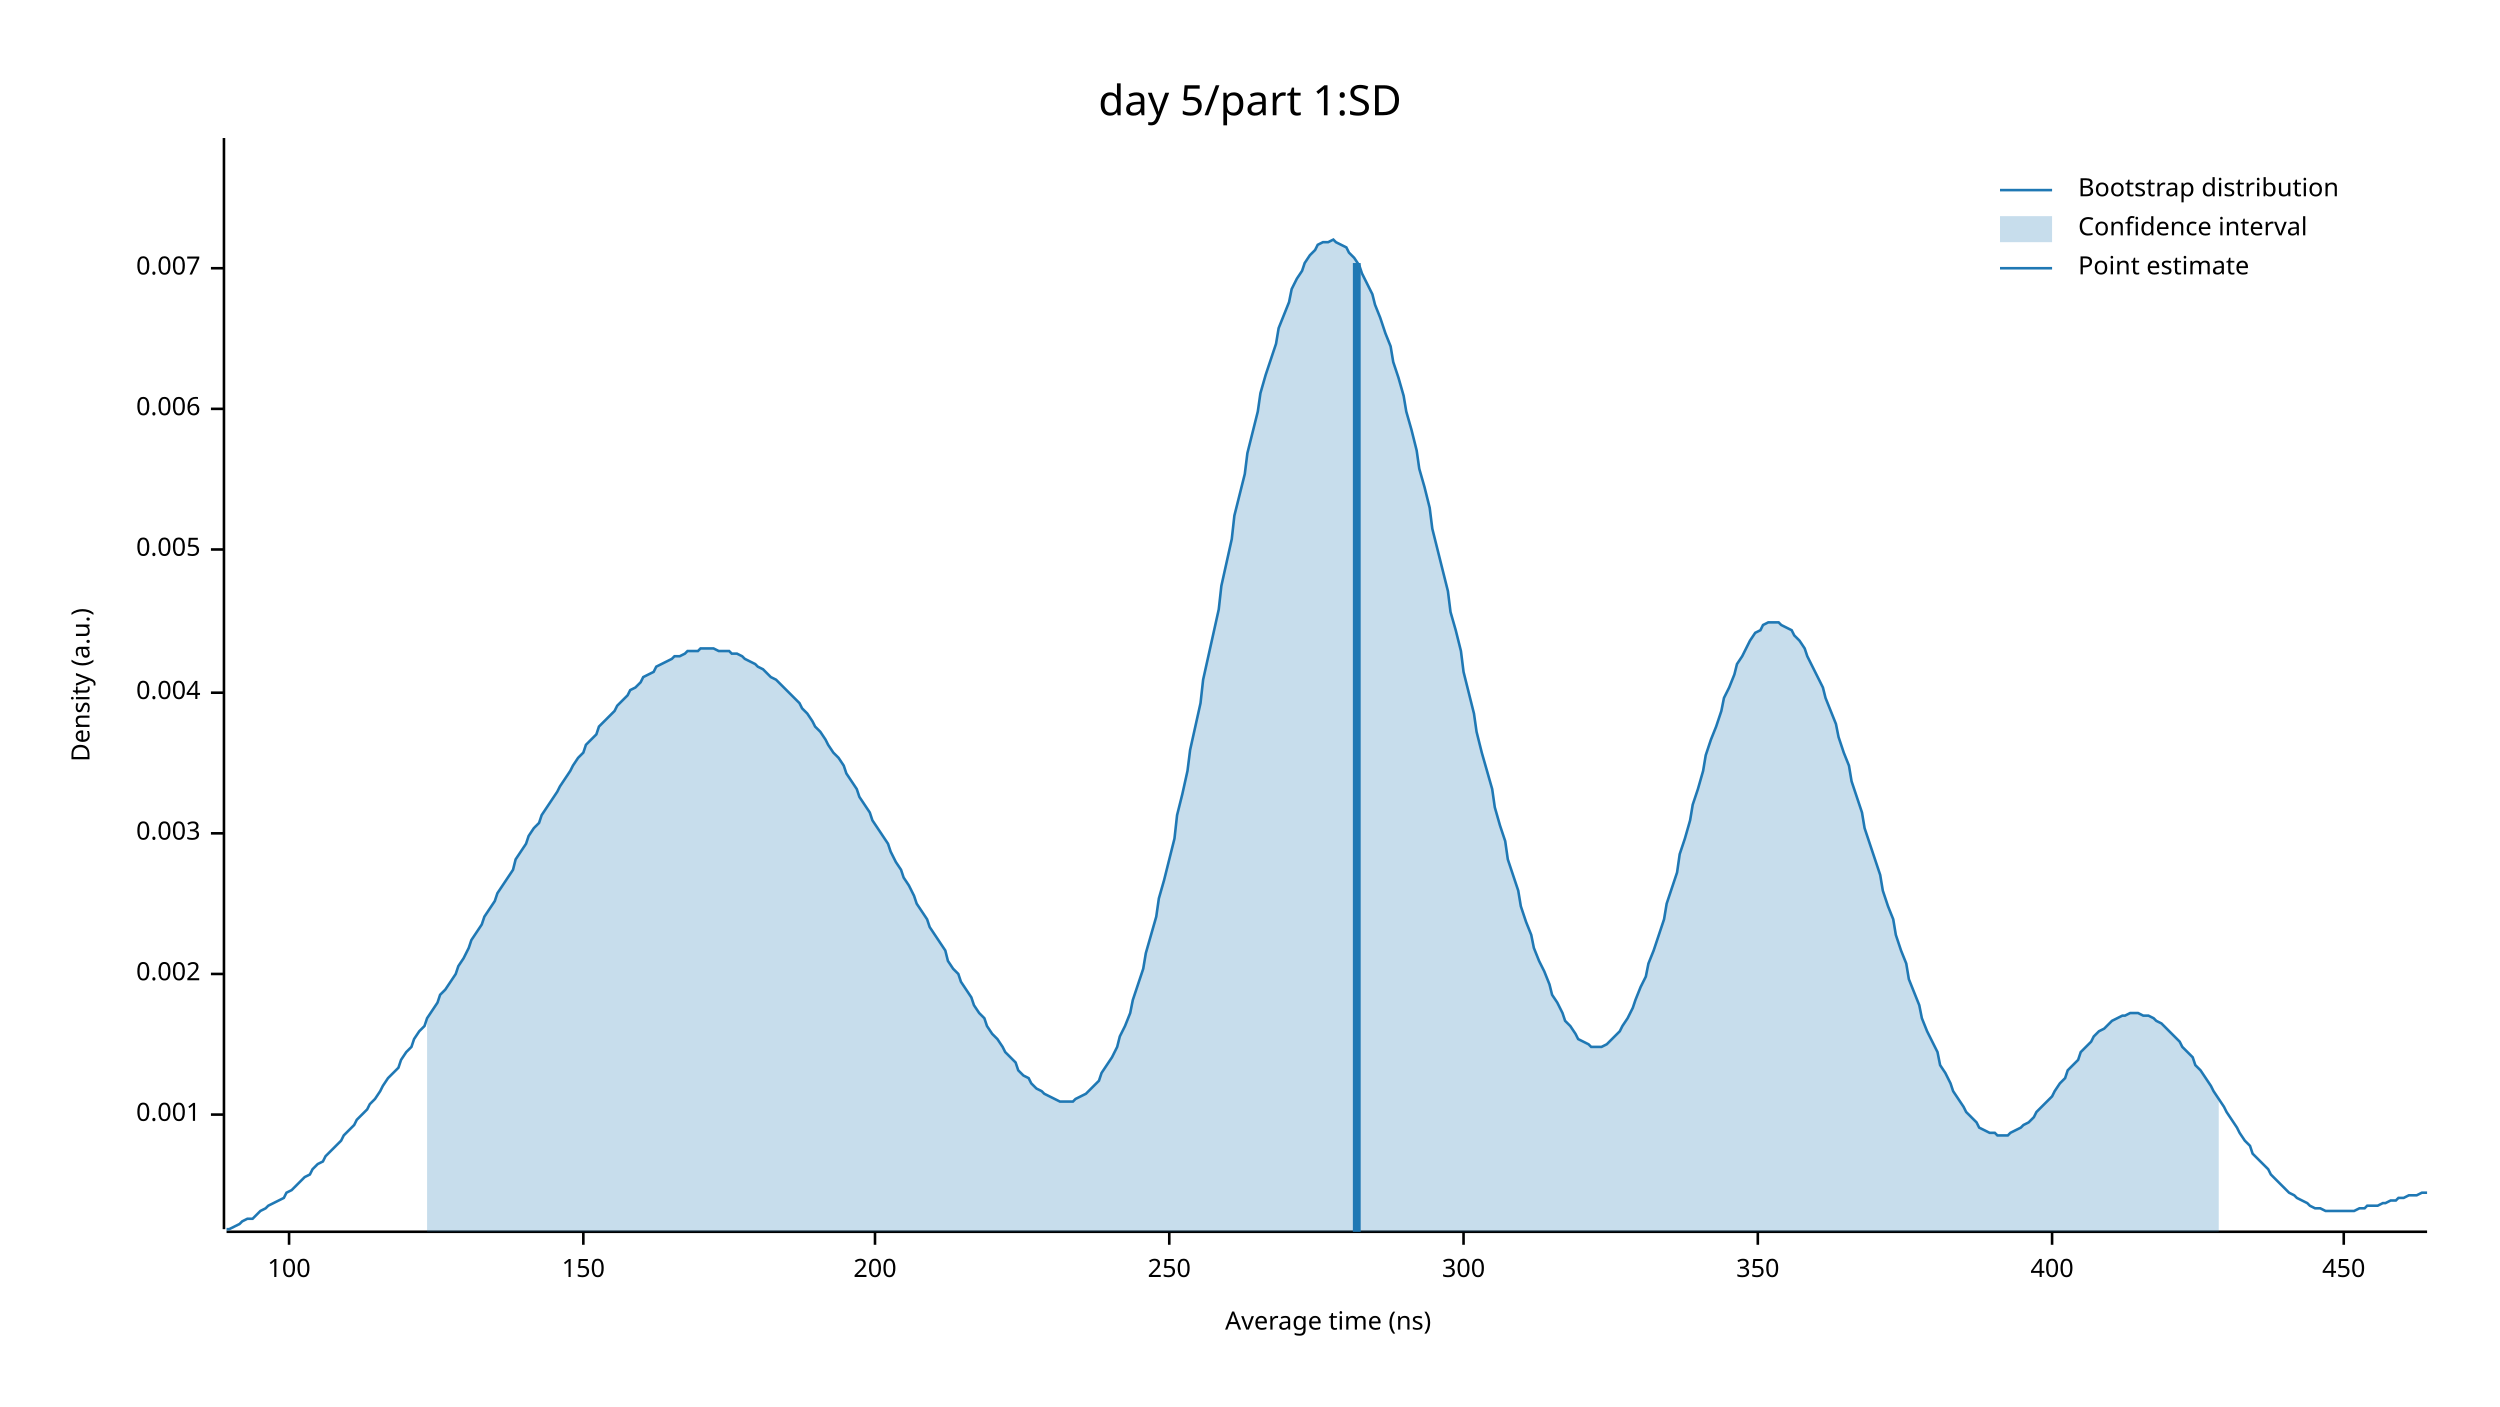
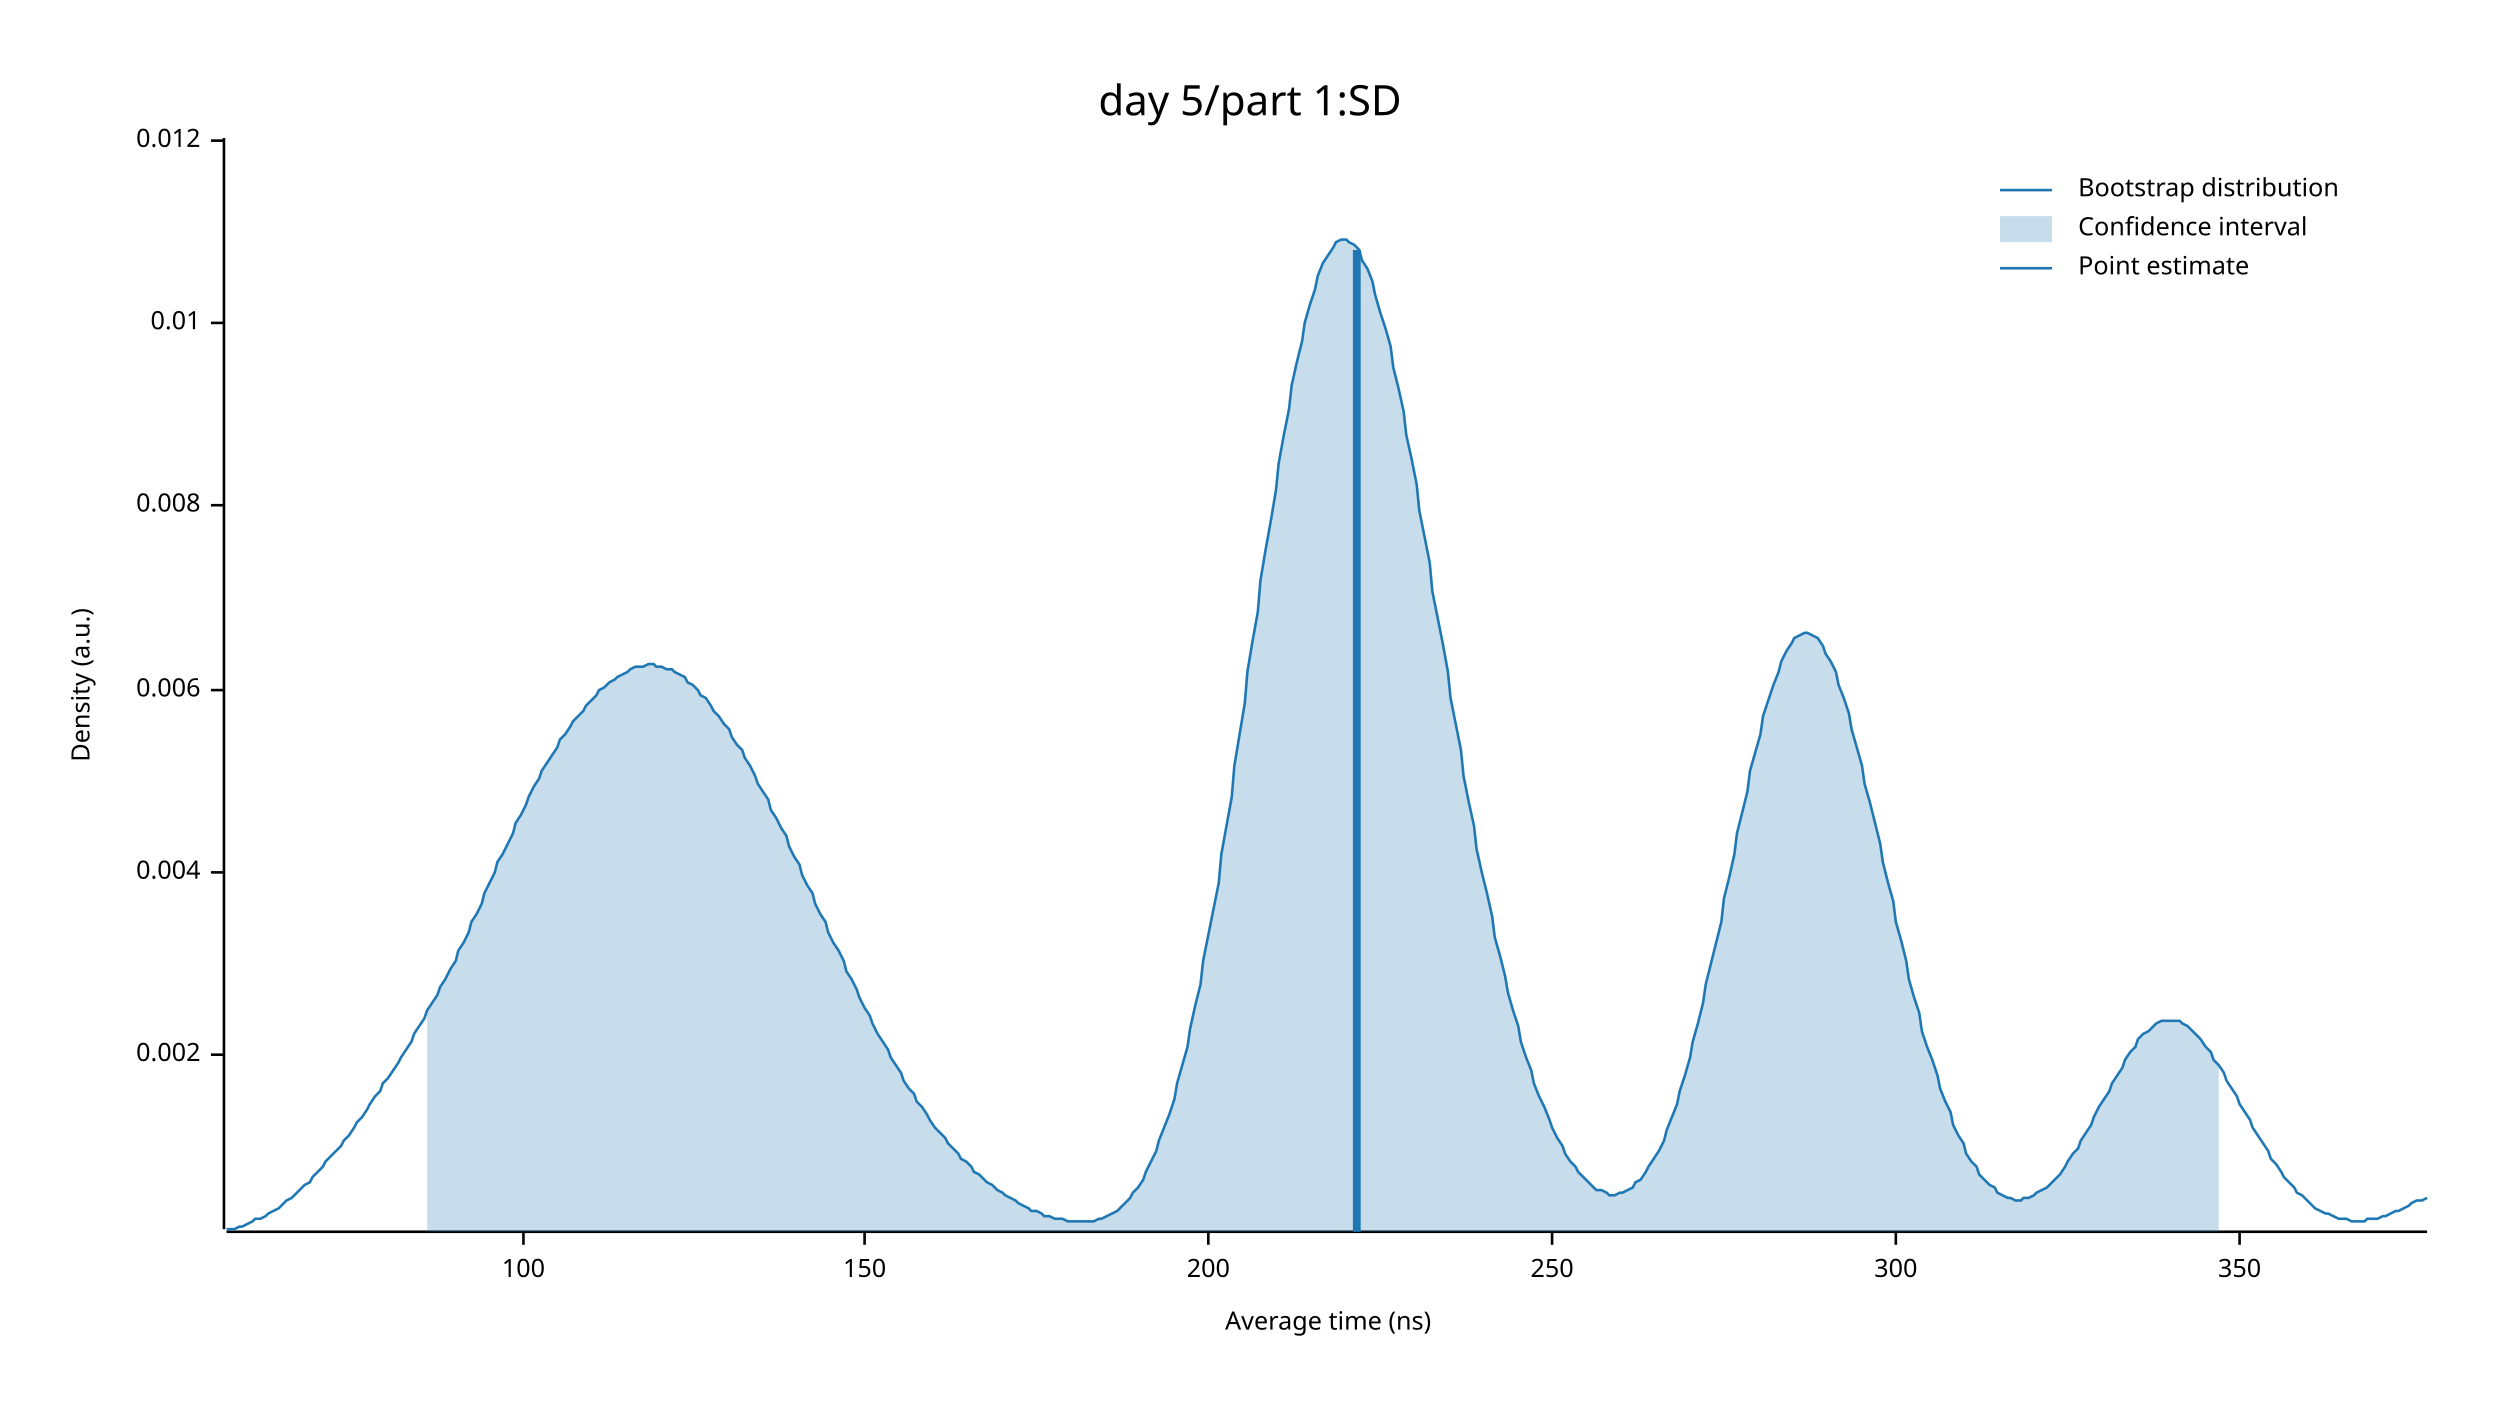
<svg xmlns="http://www.w3.org/2000/svg" width="960" height="540" viewBox="0 0 960 540">
  <text x="480" y="32" dy="0.76em" text-anchor="middle" font-family="sans-serif" font-size="16.129" opacity="1" fill="#000000">
day 5/part 1:SD
</text>
  <text x="27" y="263" dy="0.76em" text-anchor="middle" font-family="sans-serif" font-size="9.677" opacity="1" fill="#000000" transform="rotate(270, 27, 263)">
Density (a.u.)
</text>
  <text x="510" y="513" dy="-0.5ex" text-anchor="middle" font-family="sans-serif" font-size="9.677" opacity="1" fill="#000000">
Average time (ns)
</text>
  <polyline fill="none" opacity="1" stroke="#000000" stroke-width="1" points="86,53 86,472 " />
-   <text x="77" y="428" dy="0.5ex" text-anchor="end" font-family="sans-serif" font-size="9.677" opacity="1" fill="#000000">
- 0.001
- </text>
-   <polyline fill="none" opacity="1" stroke="#000000" stroke-width="1" points="81,428 86,428 " />
-   <text x="77" y="374" dy="0.5ex" text-anchor="end" font-family="sans-serif" font-size="9.677" opacity="1" fill="#000000">
+   <text x="77" y="405" dy="0.5ex" text-anchor="end" font-family="sans-serif" font-size="9.677" opacity="1" fill="#000000">
0.002
</text>
-   <polyline fill="none" opacity="1" stroke="#000000" stroke-width="1" points="81,374 86,374 " />
-   <text x="77" y="320" dy="0.5ex" text-anchor="end" font-family="sans-serif" font-size="9.677" opacity="1" fill="#000000">
- 0.003
- </text>
-   <polyline fill="none" opacity="1" stroke="#000000" stroke-width="1" points="81,320 86,320 " />
-   <text x="77" y="266" dy="0.5ex" text-anchor="end" font-family="sans-serif" font-size="9.677" opacity="1" fill="#000000">
+   <polyline fill="none" opacity="1" stroke="#000000" stroke-width="1" points="81,405 86,405 " />
+   <text x="77" y="335" dy="0.5ex" text-anchor="end" font-family="sans-serif" font-size="9.677" opacity="1" fill="#000000">
0.004
</text>
-   <polyline fill="none" opacity="1" stroke="#000000" stroke-width="1" points="81,266 86,266 " />
-   <text x="77" y="211" dy="0.5ex" text-anchor="end" font-family="sans-serif" font-size="9.677" opacity="1" fill="#000000">
- 0.005
- </text>
-   <polyline fill="none" opacity="1" stroke="#000000" stroke-width="1" points="81,211 86,211 " />
-   <text x="77" y="157" dy="0.5ex" text-anchor="end" font-family="sans-serif" font-size="9.677" opacity="1" fill="#000000">
+   <polyline fill="none" opacity="1" stroke="#000000" stroke-width="1" points="81,335 86,335 " />
+   <text x="77" y="265" dy="0.5ex" text-anchor="end" font-family="sans-serif" font-size="9.677" opacity="1" fill="#000000">
0.006
</text>
-   <polyline fill="none" opacity="1" stroke="#000000" stroke-width="1" points="81,157 86,157 " />
-   <text x="77" y="103" dy="0.5ex" text-anchor="end" font-family="sans-serif" font-size="9.677" opacity="1" fill="#000000">
- 0.007
+   <polyline fill="none" opacity="1" stroke="#000000" stroke-width="1" points="81,265 86,265 " />
+   <text x="77" y="194" dy="0.5ex" text-anchor="end" font-family="sans-serif" font-size="9.677" opacity="1" fill="#000000">
+ 0.008
</text>
-   <polyline fill="none" opacity="1" stroke="#000000" stroke-width="1" points="81,103 86,103 " />
+   <polyline fill="none" opacity="1" stroke="#000000" stroke-width="1" points="81,194 86,194 " />
+   <text x="77" y="124" dy="0.5ex" text-anchor="end" font-family="sans-serif" font-size="9.677" opacity="1" fill="#000000">
+ 0.01
+ </text>
+   <polyline fill="none" opacity="1" stroke="#000000" stroke-width="1" points="81,124 86,124 " />
+   <text x="77" y="54" dy="0.5ex" text-anchor="end" font-family="sans-serif" font-size="9.677" opacity="1" fill="#000000">
+ 0.012
+ </text>
+   <polyline fill="none" opacity="1" stroke="#000000" stroke-width="1" points="81,54 86,54 " />
  <polyline fill="none" opacity="1" stroke="#000000" stroke-width="1" points="87,473 932,473 " />
-   <text x="111" y="483" dy="0.76em" text-anchor="middle" font-family="sans-serif" font-size="9.677" opacity="1" fill="#000000">
+   <text x="201" y="483" dy="0.76em" text-anchor="middle" font-family="sans-serif" font-size="9.677" opacity="1" fill="#000000">
100
</text>
-   <polyline fill="none" opacity="1" stroke="#000000" stroke-width="1" points="111,473 111,478 " />
-   <text x="224" y="483" dy="0.76em" text-anchor="middle" font-family="sans-serif" font-size="9.677" opacity="1" fill="#000000">
+   <polyline fill="none" opacity="1" stroke="#000000" stroke-width="1" points="201,473 201,478 " />
+   <text x="332" y="483" dy="0.76em" text-anchor="middle" font-family="sans-serif" font-size="9.677" opacity="1" fill="#000000">
150
</text>
-   <polyline fill="none" opacity="1" stroke="#000000" stroke-width="1" points="224,473 224,478 " />
-   <text x="336" y="483" dy="0.76em" text-anchor="middle" font-family="sans-serif" font-size="9.677" opacity="1" fill="#000000">
+   <polyline fill="none" opacity="1" stroke="#000000" stroke-width="1" points="332,473 332,478 " />
+   <text x="464" y="483" dy="0.76em" text-anchor="middle" font-family="sans-serif" font-size="9.677" opacity="1" fill="#000000">
200
</text>
-   <polyline fill="none" opacity="1" stroke="#000000" stroke-width="1" points="336,473 336,478 " />
-   <text x="449" y="483" dy="0.76em" text-anchor="middle" font-family="sans-serif" font-size="9.677" opacity="1" fill="#000000">
+   <polyline fill="none" opacity="1" stroke="#000000" stroke-width="1" points="464,473 464,478 " />
+   <text x="596" y="483" dy="0.76em" text-anchor="middle" font-family="sans-serif" font-size="9.677" opacity="1" fill="#000000">
250
</text>
-   <polyline fill="none" opacity="1" stroke="#000000" stroke-width="1" points="449,473 449,478 " />
-   <text x="562" y="483" dy="0.76em" text-anchor="middle" font-family="sans-serif" font-size="9.677" opacity="1" fill="#000000">
+   <polyline fill="none" opacity="1" stroke="#000000" stroke-width="1" points="596,473 596,478 " />
+   <text x="728" y="483" dy="0.76em" text-anchor="middle" font-family="sans-serif" font-size="9.677" opacity="1" fill="#000000">
300
</text>
-   <polyline fill="none" opacity="1" stroke="#000000" stroke-width="1" points="562,473 562,478 " />
-   <text x="675" y="483" dy="0.76em" text-anchor="middle" font-family="sans-serif" font-size="9.677" opacity="1" fill="#000000">
+   <polyline fill="none" opacity="1" stroke="#000000" stroke-width="1" points="728,473 728,478 " />
+   <text x="860" y="483" dy="0.76em" text-anchor="middle" font-family="sans-serif" font-size="9.677" opacity="1" fill="#000000">
350
</text>
-   <polyline fill="none" opacity="1" stroke="#000000" stroke-width="1" points="675,473 675,478 " />
-   <text x="788" y="483" dy="0.76em" text-anchor="middle" font-family="sans-serif" font-size="9.677" opacity="1" fill="#000000">
- 400
- </text>
-   <polyline fill="none" opacity="1" stroke="#000000" stroke-width="1" points="788,473 788,478 " />
-   <text x="900" y="483" dy="0.76em" text-anchor="middle" font-family="sans-serif" font-size="9.677" opacity="1" fill="#000000">
- 450
- </text>
-   <polyline fill="none" opacity="1" stroke="#000000" stroke-width="1" points="900,473 900,478 " />
-   <polyline fill="none" opacity="1" stroke="#1F78B4" stroke-width="1" points="87,472 88,472 90,471 92,470 93,469 95,468 97,468 98,467 100,465 102,464 103,463 105,462 107,461 109,460 110,458 112,457 114,455 115,454 117,452 119,451 120,449 122,447 124,446 125,444 127,442 129,440 131,438 132,436 134,434 136,432 137,430 139,428 141,426 142,424 144,422 146,419 147,417 149,414 151,412 153,410 154,407 156,404 158,402 159,399 161,396 163,394 164,391 166,388 168,385 169,382 171,380 173,377 175,374 176,371 178,368 180,364 181,361 183,358 185,355 186,352 188,349 190,346 191,343 193,340 195,337 197,334 198,330 200,327 202,324 203,321 205,318 207,316 208,313 210,310 212,307 214,304 215,302 217,299 219,296 220,294 222,291 224,289 225,286 227,284 229,282 230,279 232,277 234,275 236,273 237,271 239,269 241,267 242,265 244,264 246,262 247,260 249,259 251,258 252,256 254,255 256,254 258,253 259,252 261,252 263,251 264,250 266,250 268,250 269,249 271,249 273,249 274,249 276,250 278,250 280,250 281,251 283,251 285,252 286,253 288,254 290,255 291,256 293,257 295,259 296,260 298,261 300,263 302,265 303,266 305,268 307,270 308,272 310,274 312,277 313,279 315,281 317,284 318,286 320,289 322,291 324,294 325,297 327,300 329,303 330,306 332,309 334,312 335,315 337,318 339,321 341,324 342,327 344,331 346,334 347,337 349,340 351,344 352,347 354,350 356,353 357,356 359,359 361,362 363,365 364,369 366,372 368,374 369,377 371,380 373,383 374,386 376,389 378,391 379,394 381,397 383,399 385,402 386,404 388,406 390,408 391,411 393,413 395,414 396,416 398,418 400,419 401,420 403,421 405,422 407,423 408,423 410,423 412,423 413,422 415,421 417,420 418,419 420,417 422,415 423,412 425,409 427,406 429,402 430,398 432,394 434,389 435,384 437,378 439,372 440,366 442,359 444,352 445,345 447,338 449,330 451,322 452,313 454,305 456,296 457,288 459,279 461,270 462,261 464,252 466,243 468,234 469,225 471,216 473,207 474,198 476,190 478,182 479,174 481,166 483,158 484,151 486,144 488,138 490,132 491,126 493,121 495,116 496,111 498,107 500,104 501,101 503,98 505,96 506,94 508,93 510,93 512,92 513,93 515,94 517,95 518,97 520,99 522,102 523,105 525,109 527,113 528,117 530,122 532,128 534,133 535,139 537,145 539,152 540,158 542,165 544,173 545,180 547,187 549,195 550,203 552,211 554,219 556,227 557,235 559,242 561,250 562,258 564,266 566,274 567,281 569,289 571,296 573,303 574,310 576,317 578,323 579,330 581,336 583,342 584,348 586,354 588,359 589,364 591,369 593,373 595,378 596,382 598,385 600,389 601,392 603,394 605,397 606,399 608,400 610,401 611,402 613,402 615,402 617,401 618,400 620,398 622,396 623,394 625,391 627,387 628,384 630,379 632,375 633,370 635,365 637,359 639,353 640,347 642,341 644,335 645,328 647,322 649,315 650,309 652,303 654,296 655,290 657,284 659,279 661,273 662,268 664,264 666,259 667,255 669,252 671,248 672,246 674,243 676,242 677,240 679,239 681,239 683,239 684,240 686,241 688,242 689,244 691,246 693,249 694,252 696,256 698,260 700,264 701,268 703,273 705,278 706,283 708,289 710,294 711,300 713,306 715,312 716,318 718,324 720,330 722,336 723,342 725,348 727,353 728,359 730,365 732,370 733,376 735,381 737,386 738,391 740,396 742,400 744,404 745,409 747,412 749,416 750,419 752,422 754,425 755,427 757,429 759,431 760,433 762,434 764,435 766,435 767,436 769,436 771,436 772,435 774,434 776,433 777,432 779,431 781,429 782,427 784,425 786,423 788,421 789,419 791,416 793,414 794,411 796,409 798,407 799,404 801,402 803,400 804,398 806,396 808,395 810,393 811,392 813,391 815,390 816,390 818,389 820,389 821,389 823,390 825,390 827,391 828,392 830,393 832,395 833,396 835,398 837,400 838,402 840,404 842,406 843,409 845,411 847,414 849,417 850,419 852,422 854,425 855,427 857,430 859,433 860,435 862,438 864,440 865,443 867,445 869,447 871,449 872,451 874,453 876,455 877,456 879,458 881,459 882,460 884,461 886,462 887,463 889,464 891,464 893,465 894,465 896,465 898,465 899,465 901,465 903,465 904,465 906,464 908,464 909,463 911,463 913,463 915,462 916,462 918,461 920,461 921,460 923,460 925,459 926,459 928,459 930,458 932,458 " />
-   <polygon opacity="0.25" fill="#1F78B4" points="164,391 166,388 168,385 169,382 171,380 173,377 175,374 176,371 178,368 180,364 181,361 183,358 185,355 186,352 188,349 190,346 191,343 193,340 195,337 197,334 198,330 200,327 202,324 203,321 205,318 207,316 208,313 210,310 212,307 214,304 215,302 217,299 219,296 220,294 222,291 224,289 225,286 227,284 229,282 230,279 232,277 234,275 236,273 237,271 239,269 241,267 242,265 244,264 246,262 247,260 249,259 251,258 252,256 254,255 256,254 258,253 259,252 261,252 263,251 264,250 266,250 268,250 269,249 271,249 273,249 274,249 276,250 278,250 280,250 281,251 283,251 285,252 286,253 288,254 290,255 291,256 293,257 295,259 296,260 298,261 300,263 302,265 303,266 305,268 307,270 308,272 310,274 312,277 313,279 315,281 317,284 318,286 320,289 322,291 324,294 325,297 327,300 329,303 330,306 332,309 334,312 335,315 337,318 339,321 341,324 342,327 344,331 346,334 347,337 349,340 351,344 352,347 354,350 356,353 357,356 359,359 361,362 363,365 364,369 366,372 368,374 369,377 371,380 373,383 374,386 376,389 378,391 379,394 381,397 383,399 385,402 386,404 388,406 390,408 391,411 393,413 395,414 396,416 398,418 400,419 401,420 403,421 405,422 407,423 408,423 410,423 412,423 413,422 415,421 417,420 418,419 420,417 422,415 423,412 425,409 427,406 429,402 430,398 432,394 434,389 435,384 437,378 439,372 440,366 442,359 444,352 445,345 447,338 449,330 451,322 452,313 454,305 456,296 457,288 459,279 461,270 462,261 464,252 466,243 468,234 469,225 471,216 473,207 474,198 476,190 478,182 479,174 481,166 483,158 484,151 486,144 488,138 490,132 491,126 493,121 495,116 496,111 498,107 500,104 501,101 503,98 505,96 506,94 508,93 510,93 512,92 513,93 515,94 517,95 518,97 520,99 522,102 523,105 525,109 527,113 528,117 530,122 532,128 534,133 535,139 537,145 539,152 540,158 542,165 544,173 545,180 547,187 549,195 550,203 552,211 554,219 556,227 557,235 559,242 561,250 562,258 564,266 566,274 567,281 569,289 571,296 573,303 574,310 576,317 578,323 579,330 581,336 583,342 584,348 586,354 588,359 589,364 591,369 593,373 595,378 596,382 598,385 600,389 601,392 603,394 605,397 606,399 608,400 610,401 611,402 613,402 615,402 617,401 618,400 620,398 622,396 623,394 625,391 627,387 628,384 630,379 632,375 633,370 635,365 637,359 639,353 640,347 642,341 644,335 645,328 647,322 649,315 650,309 652,303 654,296 655,290 657,284 659,279 661,273 662,268 664,264 666,259 667,255 669,252 671,248 672,246 674,243 676,242 677,240 679,239 681,239 683,239 684,240 686,241 688,242 689,244 691,246 693,249 694,252 696,256 698,260 700,264 701,268 703,273 705,278 706,283 708,289 710,294 711,300 713,306 715,312 716,318 718,324 720,330 722,336 723,342 725,348 727,353 728,359 730,365 732,370 733,376 735,381 737,386 738,391 740,396 742,400 744,404 745,409 747,412 749,416 750,419 752,422 754,425 755,427 757,429 759,431 760,433 762,434 764,435 766,435 767,436 769,436 771,436 772,435 774,434 776,433 777,432 779,431 781,429 782,427 784,425 786,423 788,421 789,419 791,416 793,414 794,411 796,409 798,407 799,404 801,402 803,400 804,398 806,396 808,395 810,393 811,392 813,391 815,390 816,390 818,389 820,389 821,389 823,390 825,390 827,391 828,392 830,393 832,395 833,396 835,398 837,400 838,402 840,404 842,406 843,409 845,411 847,414 849,417 850,419 852,422 852,473 164,473 " />
-   <polyline fill="none" opacity="1" stroke="#1F78B4" stroke-width="3" points="521,473 521,101 " />
+   <polyline fill="none" opacity="1" stroke="#000000" stroke-width="1" points="860,473 860,478 " />
+   <polyline fill="none" opacity="1" stroke="#1F78B4" stroke-width="1" points="87,472 88,472 90,472 92,471 93,471 95,470 97,469 98,468 100,468 102,467 103,466 105,465 107,464 109,462 110,461 112,460 114,458 115,457 117,455 119,454 120,452 122,450 124,448 125,446 127,444 129,442 131,440 132,438 134,436 136,433 137,431 139,429 141,426 142,424 144,421 146,419 147,416 149,414 151,411 153,408 154,406 156,403 158,400 159,397 161,394 163,391 164,388 166,385 168,382 169,379 171,376 173,372 175,369 176,365 178,362 180,358 181,354 183,351 185,347 186,343 188,339 190,335 191,331 193,328 195,324 197,320 198,316 200,313 202,309 203,306 205,302 207,299 208,296 210,293 212,290 214,287 215,284 217,282 219,279 220,277 222,275 224,273 225,271 227,269 229,267 230,265 232,264 234,262 236,261 237,260 239,259 241,258 242,257 244,256 246,256 247,256 249,255 251,255 252,256 254,256 256,257 258,257 259,258 261,259 263,260 264,262 266,263 268,265 269,267 271,268 273,271 274,273 276,275 278,278 280,280 281,283 283,286 285,288 286,291 288,294 290,298 291,301 293,304 295,307 296,311 298,314 300,318 302,321 303,325 305,329 307,332 308,336 310,340 312,343 313,347 315,351 317,354 318,358 320,362 322,365 324,369 325,373 327,376 329,380 330,383 332,387 334,390 335,393 337,397 339,400 341,403 342,406 344,409 346,412 347,415 349,418 351,420 352,423 354,425 356,428 357,430 359,433 361,435 363,437 364,439 366,441 368,443 369,445 371,446 373,448 374,450 376,451 378,453 379,454 381,455 383,457 385,458 386,459 388,460 390,461 391,462 393,463 395,464 396,465 398,465 400,466 401,467 403,467 405,468 407,468 408,468 410,469 412,469 413,469 415,469 417,469 418,469 420,469 422,468 423,468 425,467 427,466 429,465 430,464 432,462 434,460 435,458 437,456 439,453 440,450 442,446 444,442 445,438 447,433 449,428 451,422 452,416 454,409 456,402 457,395 459,386 461,378 462,369 464,359 466,349 468,339 469,328 471,317 473,306 474,294 476,282 478,270 479,258 481,246 483,235 484,223 486,211 488,200 490,188 491,178 493,167 495,157 496,148 498,139 500,131 501,124 503,117 505,111 506,106 508,101 510,98 512,95 513,93 515,92 517,92 518,93 520,94 522,96 523,100 525,103 527,108 528,113 530,120 532,126 534,133 535,141 537,149 539,158 540,167 542,176 544,186 545,196 547,206 549,216 550,227 552,237 554,247 556,258 557,268 559,278 561,288 562,298 564,308 566,317 567,326 569,335 571,343 573,352 574,360 576,367 578,375 579,381 581,388 583,394 584,400 586,406 588,411 589,416 591,421 593,425 595,430 596,433 598,437 600,440 601,443 603,446 605,448 606,450 608,452 610,454 611,455 613,457 615,457 617,458 618,459 620,459 622,458 623,458 625,457 627,456 628,454 630,453 632,450 633,448 635,445 637,442 639,438 640,434 642,429 644,424 645,419 647,413 649,406 650,400 652,393 654,385 655,378 657,370 659,362 661,354 662,345 664,337 666,328 667,320 669,312 671,304 672,296 674,289 676,282 677,275 679,269 681,263 683,258 684,254 686,250 688,247 689,245 691,244 693,243 694,243 696,244 698,245 700,248 701,251 703,254 705,258 706,263 708,268 710,274 711,280 713,287 715,294 716,301 718,308 720,316 722,324 723,331 725,339 727,346 728,354 730,361 732,369 733,376 735,383 737,389 738,396 740,402 742,407 744,413 745,418 747,423 749,427 750,432 752,436 754,439 755,443 757,446 759,448 760,451 762,453 764,455 766,456 767,458 769,459 771,460 772,460 774,461 776,461 777,460 779,460 781,459 782,458 784,457 786,456 788,454 789,453 791,451 793,448 794,446 796,443 798,441 799,438 801,435 803,432 804,429 806,425 808,422 810,419 811,416 813,413 815,410 816,407 818,404 820,402 821,399 823,397 825,396 827,394 828,393 830,392 832,392 833,392 835,392 837,392 838,393 840,394 842,396 843,397 845,399 847,402 849,404 850,407 852,409 854,412 855,415 857,418 859,421 860,424 862,427 864,430 865,433 867,436 869,439 871,442 872,445 874,447 876,450 877,452 879,454 881,456 882,458 884,459 886,461 887,462 889,464 891,465 893,466 894,466 896,467 898,468 899,468 901,468 903,469 904,469 906,469 908,469 909,468 911,468 913,468 915,467 916,467 918,466 920,465 921,465 923,464 925,463 926,462 928,461 930,461 932,460 " />
+   <polygon opacity="0.25" fill="#1F78B4" points="164,388 166,385 168,382 169,379 171,376 173,372 175,369 176,365 178,362 180,358 181,354 183,351 185,347 186,343 188,339 190,335 191,331 193,328 195,324 197,320 198,316 200,313 202,309 203,306 205,302 207,299 208,296 210,293 212,290 214,287 215,284 217,282 219,279 220,277 222,275 224,273 225,271 227,269 229,267 230,265 232,264 234,262 236,261 237,260 239,259 241,258 242,257 244,256 246,256 247,256 249,255 251,255 252,256 254,256 256,257 258,257 259,258 261,259 263,260 264,262 266,263 268,265 269,267 271,268 273,271 274,273 276,275 278,278 280,280 281,283 283,286 285,288 286,291 288,294 290,298 291,301 293,304 295,307 296,311 298,314 300,318 302,321 303,325 305,329 307,332 308,336 310,340 312,343 313,347 315,351 317,354 318,358 320,362 322,365 324,369 325,373 327,376 329,380 330,383 332,387 334,390 335,393 337,397 339,400 341,403 342,406 344,409 346,412 347,415 349,418 351,420 352,423 354,425 356,428 357,430 359,433 361,435 363,437 364,439 366,441 368,443 369,445 371,446 373,448 374,450 376,451 378,453 379,454 381,455 383,457 385,458 386,459 388,460 390,461 391,462 393,463 395,464 396,465 398,465 400,466 401,467 403,467 405,468 407,468 408,468 410,469 412,469 413,469 415,469 417,469 418,469 420,469 422,468 423,468 425,467 427,466 429,465 430,464 432,462 434,460 435,458 437,456 439,453 440,450 442,446 444,442 445,438 447,433 449,428 451,422 452,416 454,409 456,402 457,395 459,386 461,378 462,369 464,359 466,349 468,339 469,328 471,317 473,306 474,294 476,282 478,270 479,258 481,246 483,235 484,223 486,211 488,200 490,188 491,178 493,167 495,157 496,148 498,139 500,131 501,124 503,117 505,111 506,106 508,101 510,98 512,95 513,93 515,92 517,92 518,93 520,94 522,96 523,100 525,103 527,108 528,113 530,120 532,126 534,133 535,141 537,149 539,158 540,167 542,176 544,186 545,196 547,206 549,216 550,227 552,237 554,247 556,258 557,268 559,278 561,288 562,298 564,308 566,317 567,326 569,335 571,343 573,352 574,360 576,367 578,375 579,381 581,388 583,394 584,400 586,406 588,411 589,416 591,421 593,425 595,430 596,433 598,437 600,440 601,443 603,446 605,448 606,450 608,452 610,454 611,455 613,457 615,457 617,458 618,459 620,459 622,458 623,458 625,457 627,456 628,454 630,453 632,450 633,448 635,445 637,442 639,438 640,434 642,429 644,424 645,419 647,413 649,406 650,400 652,393 654,385 655,378 657,370 659,362 661,354 662,345 664,337 666,328 667,320 669,312 671,304 672,296 674,289 676,282 677,275 679,269 681,263 683,258 684,254 686,250 688,247 689,245 691,244 693,243 694,243 696,244 698,245 700,248 701,251 703,254 705,258 706,263 708,268 710,274 711,280 713,287 715,294 716,301 718,308 720,316 722,324 723,331 725,339 727,346 728,354 730,361 732,369 733,376 735,383 737,389 738,396 740,402 742,407 744,413 745,418 747,423 749,427 750,432 752,436 754,439 755,443 757,446 759,448 760,451 762,453 764,455 766,456 767,458 769,459 771,460 772,460 774,461 776,461 777,460 779,460 781,459 782,458 784,457 786,456 788,454 789,453 791,451 793,448 794,446 796,443 798,441 799,438 801,435 803,432 804,429 806,425 808,422 810,419 811,416 813,413 815,410 816,407 818,404 820,402 821,399 823,397 825,396 827,394 828,393 830,392 832,392 833,392 835,392 837,392 838,393 840,394 842,396 843,397 845,399 847,402 849,404 850,407 852,409 852,473 164,473 " />
+   <polyline fill="none" opacity="1" stroke="#1F78B4" stroke-width="3" points="521,473 521,96 " />
  <text x="798" y="68" dy="0.76em" text-anchor="start" font-family="sans-serif" font-size="9.677" opacity="1" fill="#000000">
Bootstrap distribution
</text>
  <text x="798" y="83" dy="0.76em" text-anchor="start" font-family="sans-serif" font-size="9.677" opacity="1" fill="#000000">
Confidence interval
</text>
  <text x="798" y="98" dy="0.76em" text-anchor="start" font-family="sans-serif" font-size="9.677" opacity="1" fill="#000000">
Point estimate
</text>
  <polyline fill="none" opacity="1" stroke="#1F78B4" stroke-width="1" points="768,73 788,73 " />
  <rect x="768" y="83" width="20" height="10" opacity="0.25" fill="#1F78B4" stroke="none" />
  <polyline fill="none" opacity="1" stroke="#1F78B4" stroke-width="1" points="768,103 788,103 " />
</svg>
